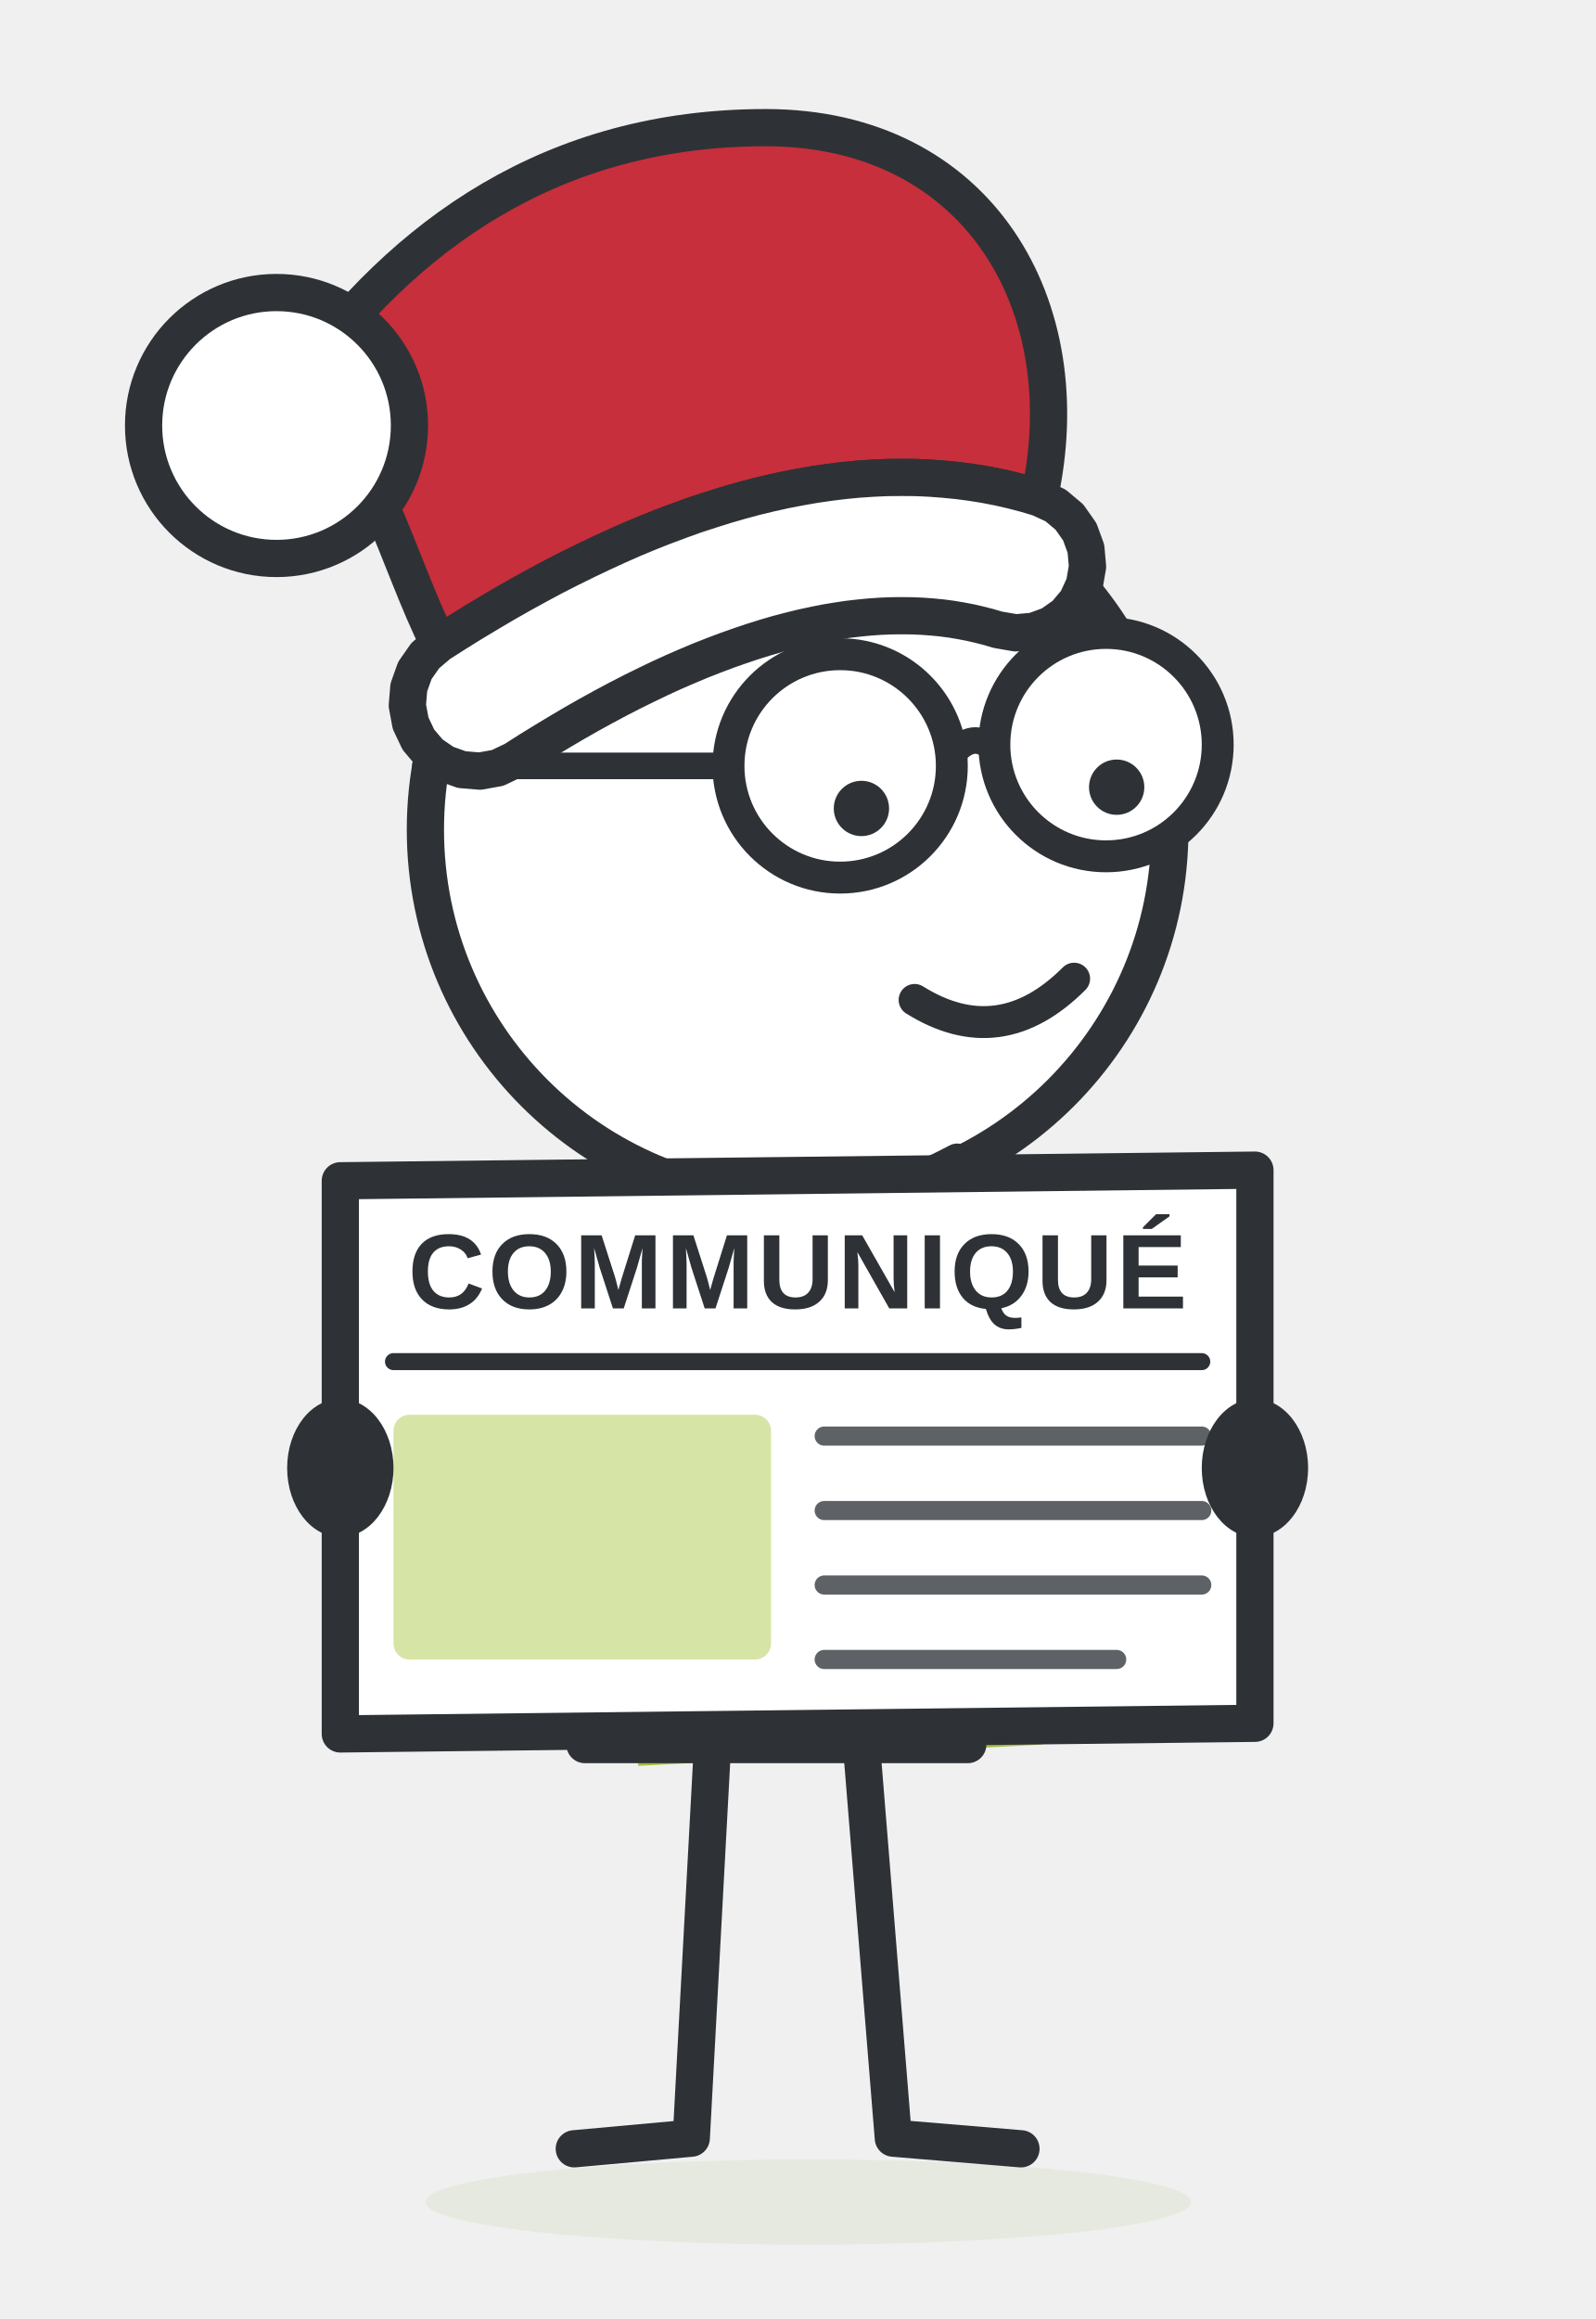
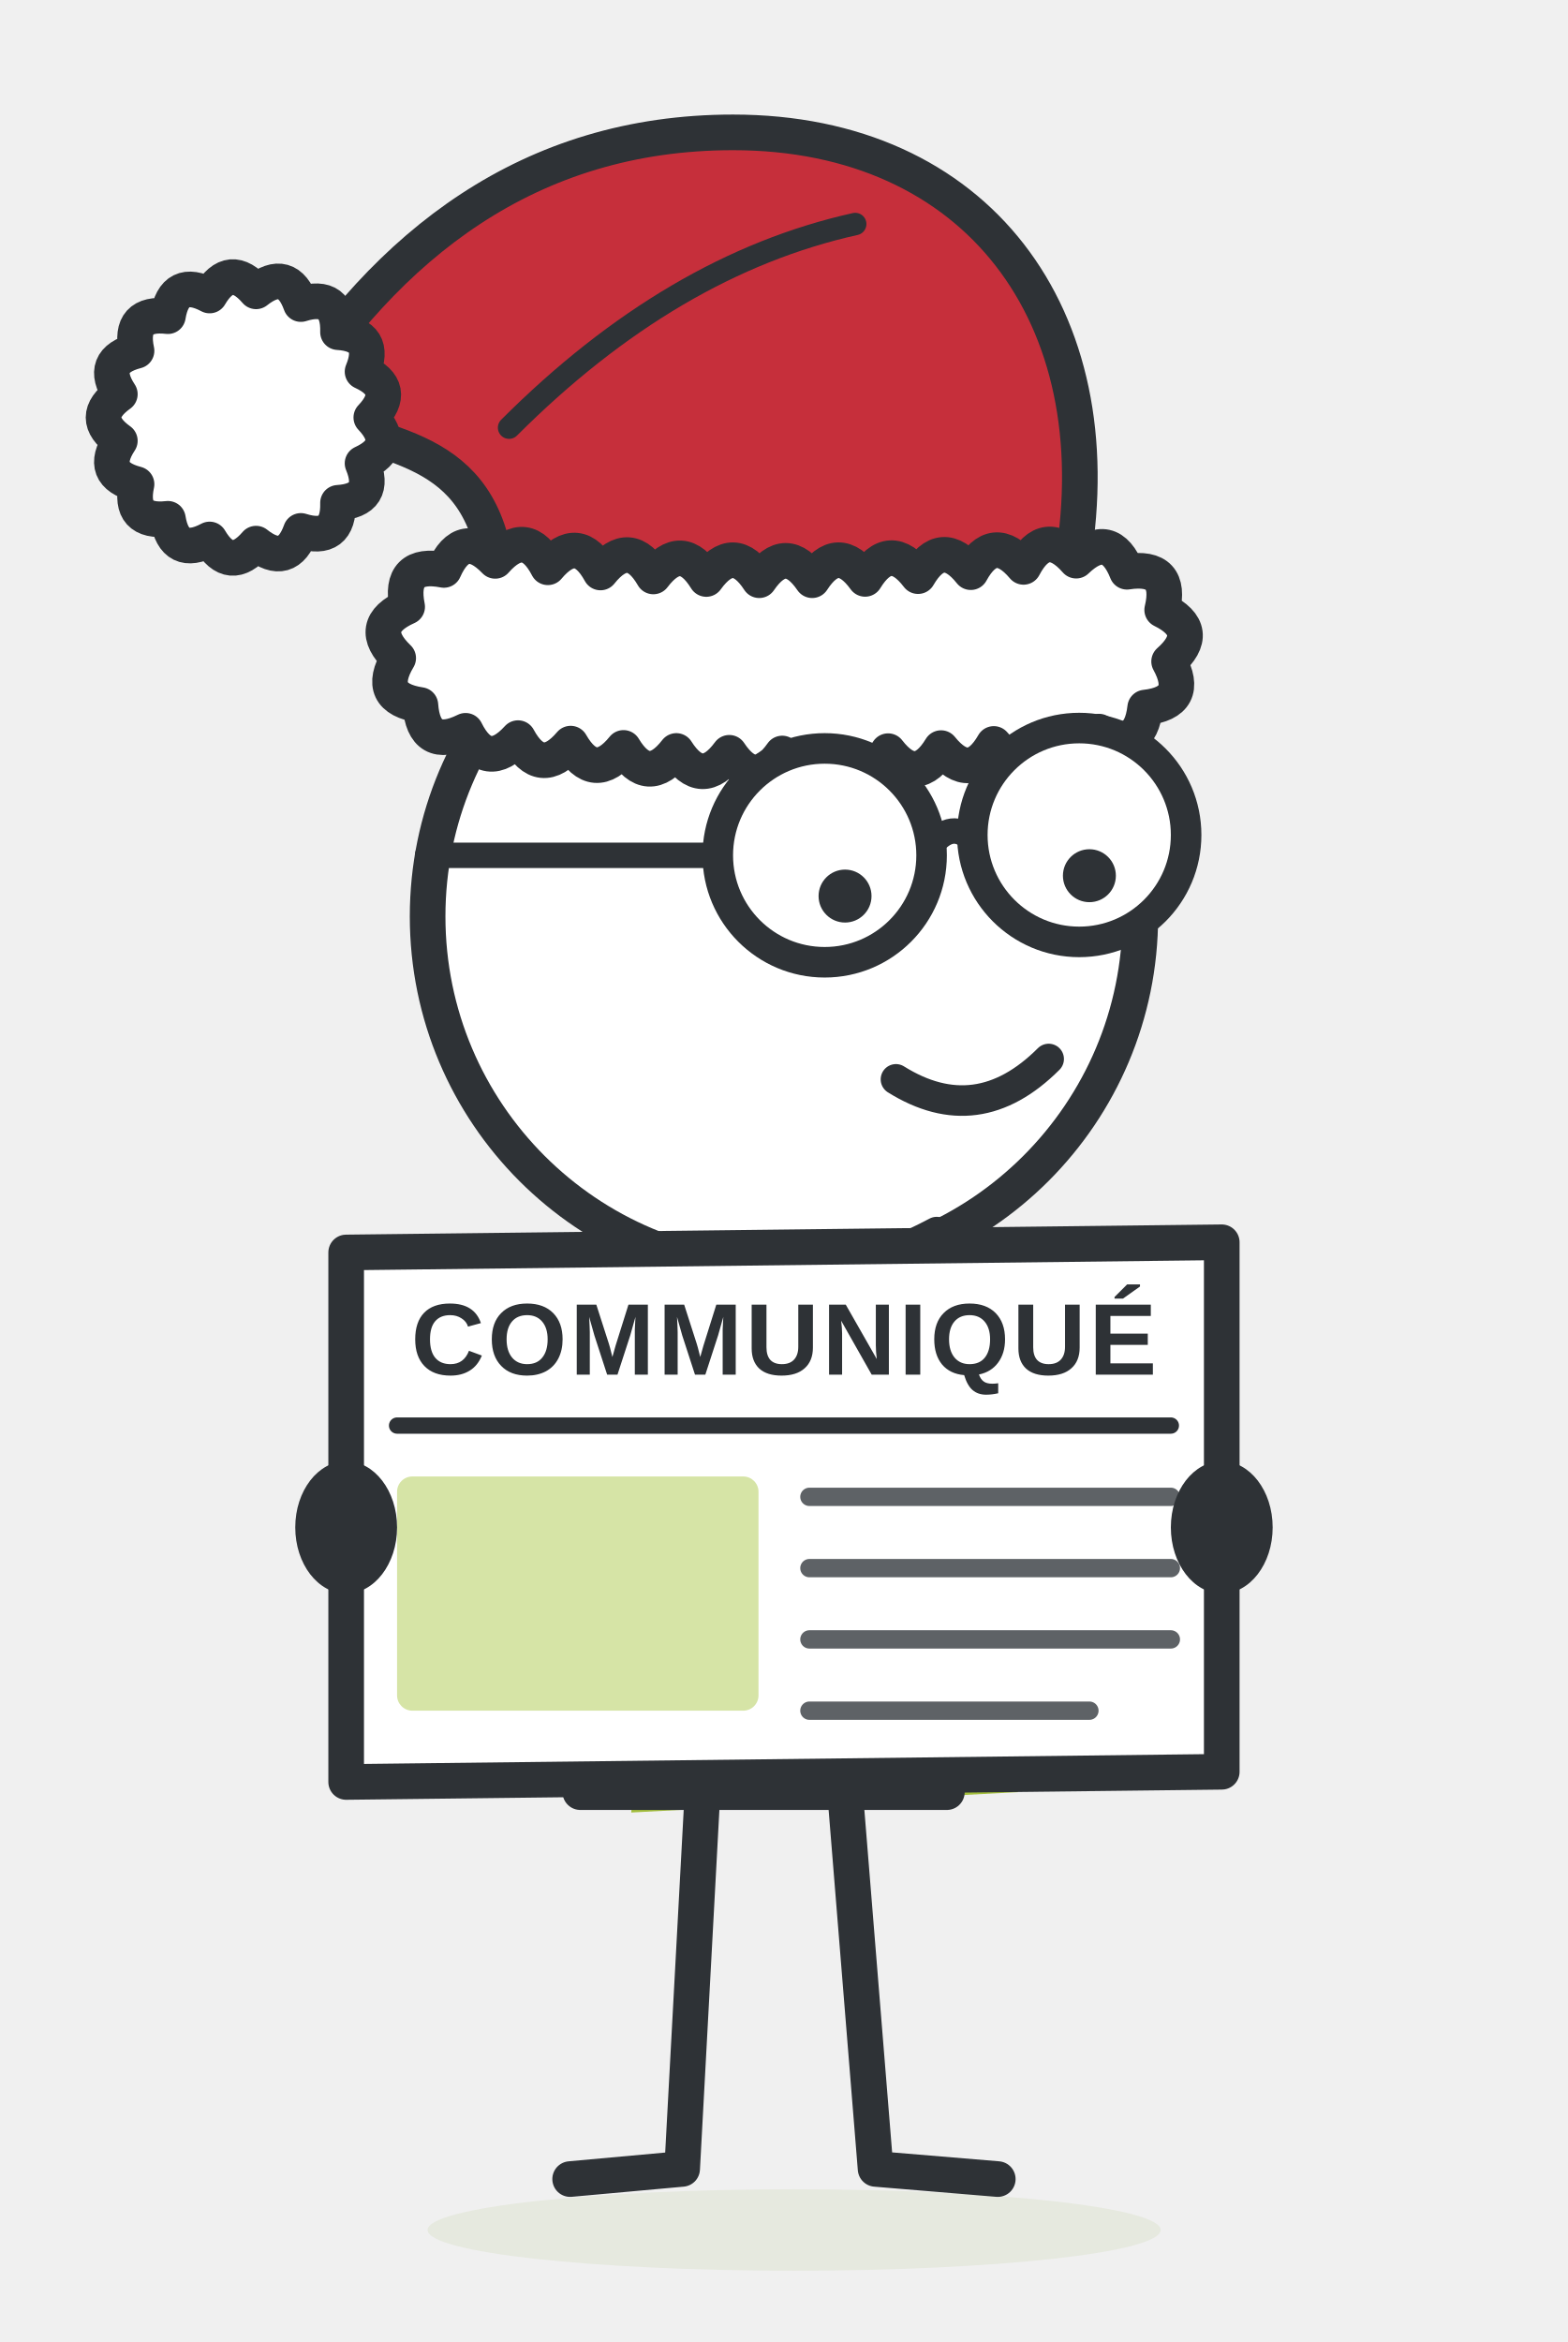
- <svg xmlns="http://www.w3.org/2000/svg" aria-hidden="true" focusable="false" viewBox="20 -6 150 218" fill="none" stroke="#2E3236" stroke-width="3.5" stroke-linecap="round" stroke-linejoin="round">
+ <svg xmlns="http://www.w3.org/2000/svg" aria-hidden="true" focusable="false" viewBox="18 -18 154 230" fill="none" stroke="#2E3236" stroke-width="3.5" stroke-linecap="round" stroke-linejoin="round">
  <ellipse cx="96" cy="201" rx="36" ry="4" fill="#E6E9DF" stroke="none" />
  <path d="M84 114 L112 112 L118 158 L80 160 Z" fill="#A3BE3C" stroke="none" />
  <path d="M87 158 L85 195 L74 196" />
  <path d="M101 158 L104 195 L116 196" />
  <path d="M80 109 L75 158 L111 158 L106 109" fill="#FFFFFF" />
  <path d="M84 109 L93 123 L102 109" />
  <path d="M93 123 L93 157" />
  <circle cx="95" cy="72" r="35" fill="#FFFFFF" />
  <path d="M78 104 Q93 112 110 103 L111 111 Q94 121 78 112 Z" fill="#C62F3B" stroke-width="3" />
  <path d="M96 113 L100 136 L91 137 L89 115 Z" fill="#C62F3B" stroke-width="3" />
  <path d="M86 108 L86 115 M94 110 L94 117 M102 107 L103 114 M90 124 L98 123 M91 130 L99 129" stroke="#FFFFFF" stroke-width="2.6" />
-   <path d="M117.71 40.80 C121.71 22.80 112.00 6.00 92.00 6.00 C72.00 6.00 58.00 16.00 48.00 30.00 C55.00 36.00 57.27 46.54 61.27 54.54 L62.84 53.54 L64.40 52.57 L65.95 51.64 L67.49 50.73 L69.02 49.86 L70.55 49.02 L72.06 48.21 L73.57 47.44 L75.07 46.70 L76.56 45.99 L78.04 45.31 L79.51 44.66 L80.98 44.05 L82.44 43.47 L83.89 42.93 L85.33 42.41 L86.77 41.94 L88.20 41.49 L89.62 41.08 L91.03 40.70 L92.44 40.36 L93.84 40.05 L95.24 39.78 L96.62 39.54 L98.00 39.34 L99.38 39.17 L100.74 39.04 L102.10 38.95 L103.45 38.89 L104.79 38.88 L106.13 38.89 L107.45 38.95 L108.77 39.05 L110.08 39.18 L111.38 39.35 L112.67 39.56 L113.95 39.81 L115.21 40.10 L116.47 40.43 L117.71 40.80Z" fill="#C62F3B" />
-   <path d="M61.27 54.54 L62.84 53.54 L64.40 52.57 L65.95 51.64 L67.49 50.73 L69.02 49.86 L70.55 49.02 L72.06 48.21 L73.57 47.44 L75.07 46.70 L76.56 45.99 L78.04 45.31 L79.51 44.66 L80.98 44.05 L82.44 43.47 L83.89 42.93 L85.33 42.41 L86.77 41.94 L88.20 41.49 L89.62 41.08 L91.03 40.70 L92.44 40.36 L93.84 40.05 L95.24 39.78 L96.62 39.54 L98.00 39.34 L99.38 39.17 L100.74 39.04 L102.10 38.95 L103.45 38.89 L104.79 38.88 L106.13 38.89 L107.45 38.95 L108.77 39.05 L110.08 39.18 L111.38 39.35 L112.67 39.56 L113.95 39.81 L115.21 40.10 L116.47 40.43 L117.71 40.80 L119.25 41.51 L120.55 42.60 L121.53 43.99 L122.11 45.58 L122.26 47.27 L121.97 48.94 L121.26 50.48 L120.17 51.78 L118.78 52.76 L117.19 53.34 L115.50 53.49 L113.82 53.20 L112.98 52.95 L112.12 52.73 L111.25 52.53 L110.37 52.36 L109.48 52.21 L108.57 52.09 L107.65 52.00 L106.71 51.93 L105.76 51.89 L104.79 51.88 L103.81 51.89 L102.81 51.93 L101.80 52.00 L100.77 52.10 L99.73 52.22 L98.66 52.38 L97.58 52.56 L96.49 52.78 L95.38 53.02 L94.25 53.30 L93.10 53.60 L91.94 53.94 L90.76 54.31 L89.57 54.71 L88.35 55.14 L87.13 55.60 L85.88 56.09 L84.62 56.62 L83.35 57.17 L82.06 57.76 L80.75 58.39 L79.43 59.04 L78.09 59.73 L76.74 60.45 L75.38 61.20 L73.99 61.99 L72.60 62.81 L71.19 63.66 L69.76 64.54 L68.32 65.46 L66.79 66.19 L65.12 66.49 L63.43 66.35 L61.83 65.78 L60.43 64.82 L59.34 63.53 L58.61 61.99 L58.30 60.32 L58.44 58.63 L59.01 57.03 L59.98 55.64Z" fill="#FFFFFF" />
-   <circle cx="46" cy="34" r="12.5" fill="#FFFFFF" />
+   <path d="M123.36 37.08 C127.36 13.08 114.00 -5.00 90.00 -5.00 C70.00 -5.00 56.00 6.00 46.00 22.00 C55.00 26.00 64.64 25.08 66.64 37.08 L68.06 37.26 L69.48 37.44 L70.90 37.61 L72.32 37.77 L73.73 37.92 L75.15 38.06 L76.57 38.19 L77.99 38.31 L79.41 38.42 L80.82 38.52 L82.24 38.61 L83.66 38.69 L85.08 38.76 L86.50 38.83 L87.91 38.88 L89.33 38.92 L90.75 38.96 L92.17 38.98 L93.58 39.00 L95.00 39.00 L96.42 39.00 L97.83 38.98 L99.25 38.96 L100.67 38.92 L102.09 38.88 L103.50 38.83 L104.92 38.76 L106.34 38.69 L107.76 38.61 L109.18 38.52 L110.59 38.42 L112.01 38.31 L113.43 38.19 L114.85 38.06 L116.27 37.92 L117.68 37.77 L119.10 37.61 L120.52 37.44 L121.94 37.26 L123.36 37.08 Z" fill="#C62F3B" />
+   <path d="M102 4 Q84 8 68 24" stroke="#2E3236" stroke-width="2.2" fill="none" />
+   <path d="M66.64 37.08 Q69.69 33.62 71.81 37.71 Q74.77 34.19 76.98 38.22 Q79.86 34.62 82.17 38.61 Q84.95 34.94 87.37 38.86 Q90.06 35.12 92.57 38.98 Q95.17 35.18 97.77 38.98 Q100.27 35.12 102.97 38.85 Q105.38 34.92 108.17 38.58 Q110.48 34.60 113.35 38.19 Q115.56 34.15 118.53 37.67 Q120.67 33.60 123.70 37.06 Q127.00 33.89 128.69 38.15 Q133.22 37.45 132.15 41.90 Q136.26 43.93 132.83 46.96 Q135.03 50.98 130.48 51.49 Q129.96 56.04 125.94 53.85 Q123.86 57.96 120.79 54.53 Q118.59 58.57 115.61 55.06 Q113.32 59.05 110.43 55.47 Q108.04 59.41 105.23 55.77 Q102.76 59.65 100.03 55.94 Q97.47 59.77 94.83 56.00 Q92.18 59.77 89.63 55.93 Q86.90 59.64 84.43 55.75 Q81.61 59.39 79.24 55.45 Q76.34 59.03 74.05 55.03 Q71.07 58.54 68.88 54.49 Q65.78 57.90 63.73 53.77 Q59.63 55.81 59.29 51.24 Q54.76 50.56 57.11 46.63 Q53.81 43.46 57.99 41.59 Q57.10 37.10 61.60 37.97 Q63.46 33.78 66.64 37.08Z" fill="#FFFFFF" />
+   <path d="M54.47 23.00 Q57.19 25.85 53.61 27.50 Q55.12 31.13 51.20 31.38 Q51.30 35.32 47.55 34.14 Q46.23 37.84 43.15 35.39 Q40.58 38.38 38.59 34.98 Q35.12 36.83 34.49 32.95 Q30.58 33.40 31.41 29.55 Q27.61 28.57 29.77 25.29 Q26.57 23.00 29.77 20.71 Q27.61 17.43 31.41 16.45 Q30.58 12.60 34.49 13.05 Q35.12 9.17 38.59 11.02 Q40.58 7.62 43.15 10.61 Q46.23 8.16 47.55 11.86 Q51.30 10.68 51.20 14.62 Q55.12 14.87 53.61 18.50 Q57.19 20.15 54.47 23.00Z" fill="#FFFFFF" />
  <path d="M60 66 L88 66" stroke-width="2.5" />
  <circle cx="99" cy="66" r="10.5" fill="#FFFFFF" stroke-width="3" />
  <circle cx="124" cy="64" r="10.5" fill="#FFFFFF" stroke-width="3" />
  <path d="M109.5 65 Q111.5 62.5 113.5 64.5" stroke-width="2.5" />
  <circle cx="101" cy="70" r="2.6" fill="#2E3236" stroke="none" />
  <circle cx="125" cy="68" r="2.6" fill="#2E3236" stroke="none" />
  <path d="M106 88 Q114 93 121 86" stroke-width="3" />
  <path d="M52 105 L138 104 L138 156 L52 157 Z" fill="#FFFFFF" />
  <text x="95" y="117" text-anchor="middle" font-family="Figtree, Arial, sans-serif" font-weight="800" font-size="10" letter-spacing="0.3" fill="#2E3236" stroke="none">COMMUNIQUÉ</text>
  <path d="M57 122 L133 122" stroke-width="1.6" />
  <rect x="57" y="127" width="35.5" height="23" rx="1.5" fill="#D6E4A6" stroke="none" />
  <path d="M97.5 129 L133 129" stroke="#5E6266" stroke-width="1.8" />
  <path d="M97.5 136 L133 136" stroke="#5E6266" stroke-width="1.8" />
  <path d="M97.5 143 L133 143" stroke="#5E6266" stroke-width="1.8" />
  <path d="M97.5 150 L125 150" stroke="#5E6266" stroke-width="1.8" />
  <ellipse cx="52" cy="132" rx="5" ry="6.5" fill="#2E3236" stroke="none" />
  <ellipse cx="138" cy="132" rx="5" ry="6.5" fill="#2E3236" stroke="none" />
</svg>
